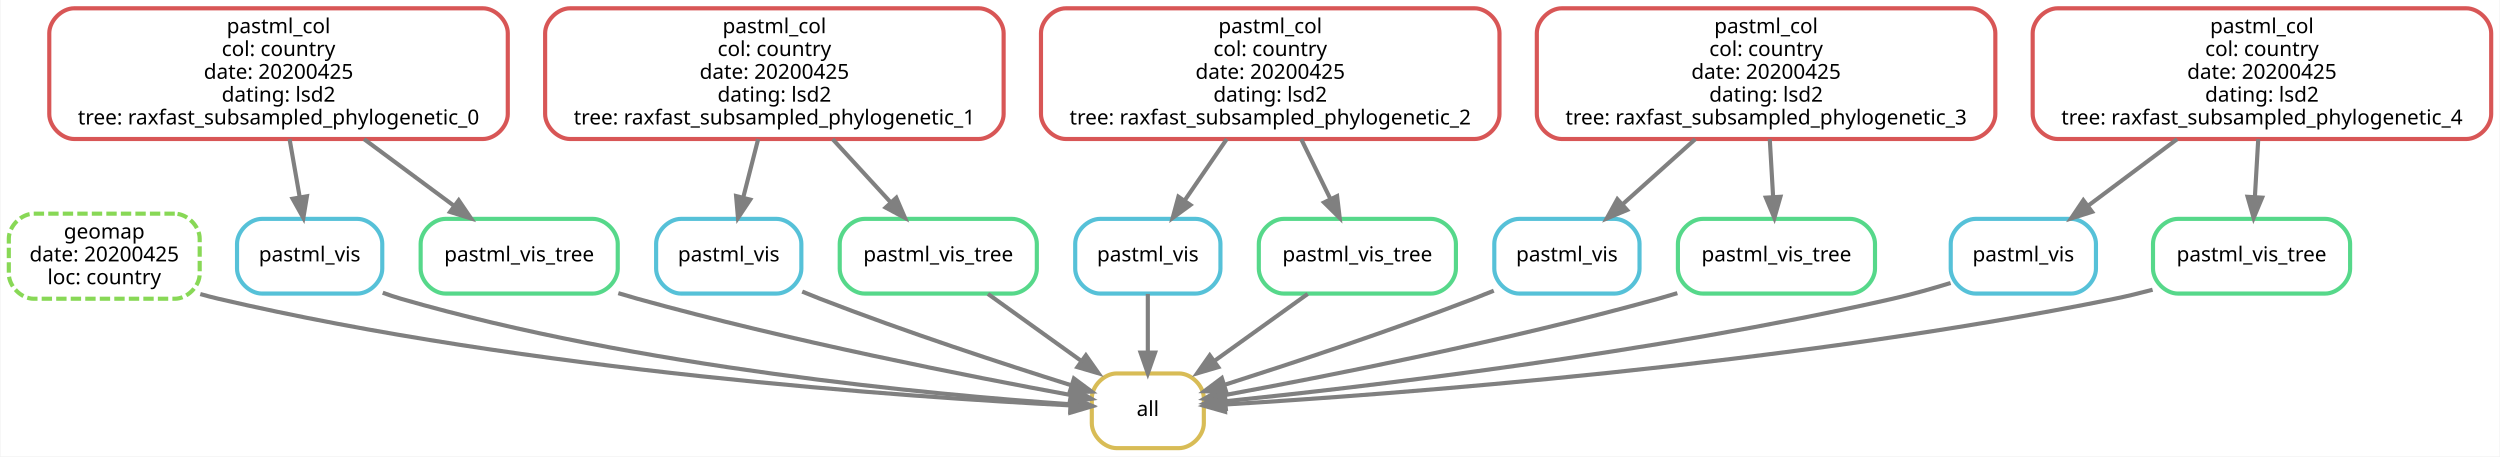
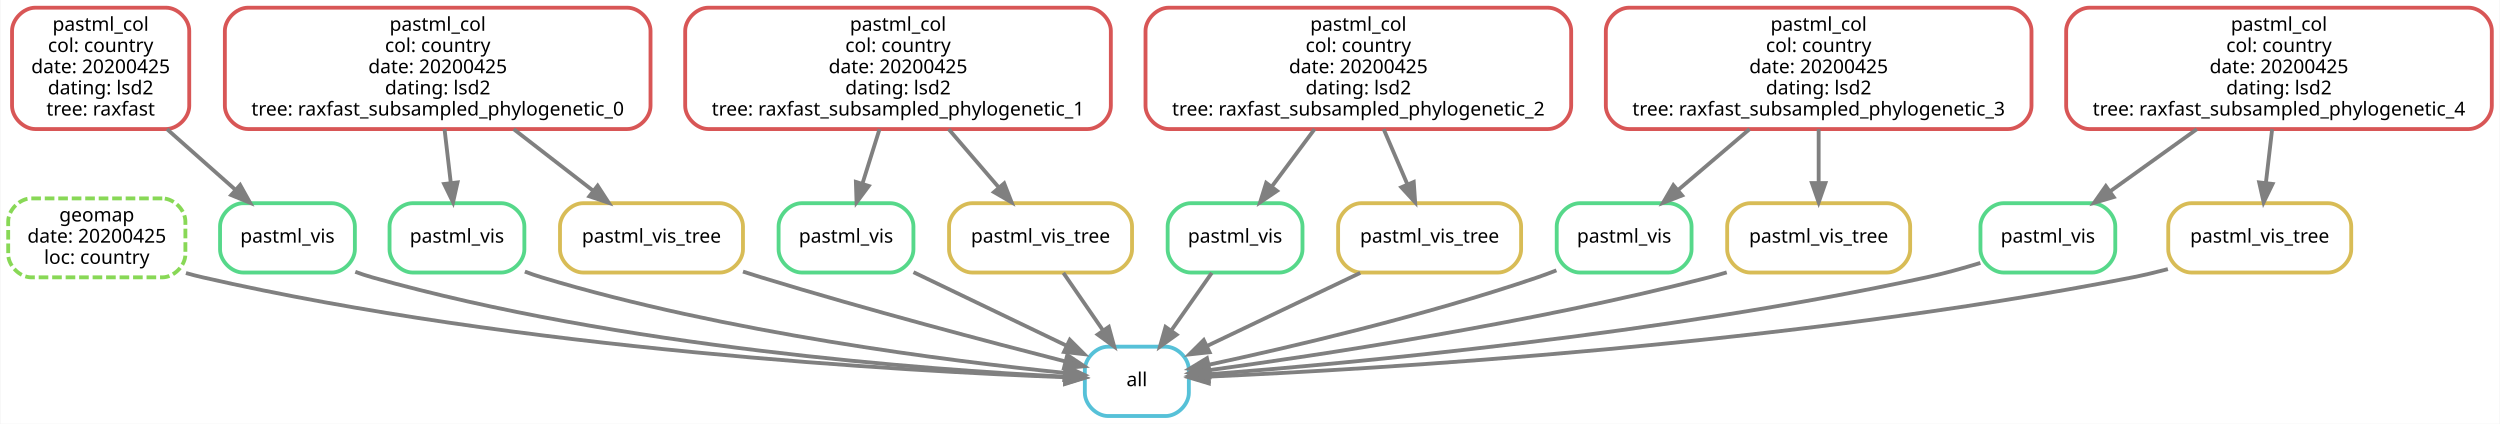
- <svg xmlns="http://www.w3.org/2000/svg" width="1205pt" height="220pt" viewBox="0.00 0.00 1204.50 220.00">
+ <svg xmlns="http://www.w3.org/2000/svg" width="1298pt" height="220pt" viewBox="0.00 0.00 1297.50 220.00">
  <g id="graph0" class="graph" transform="scale(1 1) rotate(0) translate(4 216)">
-     <polygon fill="white" stroke="transparent" points="-4,4 -4,-216 1200.5,-216 1200.5,4 -4,4" />
+     <polygon fill="white" stroke="transparent" points="-4,4 -4,-216 1293.5,-216 1293.5,4 -4,4" />
    <g id="node1" class="node">
-       <path fill="none" stroke="#d8bc56" stroke-width="2" d="M564,-36C564,-36 534,-36 534,-36 528,-36 522,-30 522,-24 522,-24 522,-12 522,-12 522,-6 528,0 534,0 534,0 564,0 564,0 570,0 576,-6 576,-12 576,-12 576,-24 576,-24 576,-30 570,-36 564,-36" />
-       <text text-anchor="middle" x="549" y="-15.5" font-family="sans" font-size="10.00">all</text>
+       <path fill="none" stroke="#56c1d8" stroke-width="2" d="M601,-36C601,-36 571,-36 571,-36 565,-36 559,-30 559,-24 559,-24 559,-12 559,-12 559,-6 565,0 571,0 571,0 601,0 601,0 607,0 613,-6 613,-12 613,-12 613,-24 613,-24 613,-30 607,-36 601,-36" />
+       <text text-anchor="middle" x="586" y="-15.5" font-family="sans" font-size="10.00">all</text>
    </g>
    <g id="node2" class="node">
      <path fill="none" stroke="#88d856" stroke-width="2" stroke-dasharray="5,2" d="M80,-113C80,-113 12,-113 12,-113 6,-113 0,-107 0,-101 0,-101 0,-84 0,-84 0,-78 6,-72 12,-72 12,-72 80,-72 80,-72 86,-72 92,-78 92,-84 92,-84 92,-101 92,-101 92,-107 86,-113 80,-113" />
      <text text-anchor="middle" x="46" y="-101" font-family="sans" font-size="10.00">geomap</text>
      <text text-anchor="middle" x="46" y="-90" font-family="sans" font-size="10.00">date: 20200425</text>
      <text text-anchor="middle" x="46" y="-79" font-family="sans" font-size="10.00">loc: country</text>
    </g>
    <g id="edge1" class="edge">
-       <path fill="none" stroke="grey" stroke-width="2" d="M92.29,-74.27C95.22,-73.43 98.14,-72.67 101,-72 250.7,-37.07 434.19,-24.55 511.66,-20.6" />
-       <polygon fill="grey" stroke="grey" stroke-width="2" points="512.06,-24.09 521.88,-20.1 511.72,-17.1 512.06,-24.09" />
+       <path fill="none" stroke="grey" stroke-width="2" d="M92.29,-74.24C95.21,-73.41 98.14,-72.65 101,-72 265.14,-34.47 466.81,-23.27 548.75,-20.13" />
+       <polygon fill="grey" stroke="grey" stroke-width="2" points="548.96,-23.63 558.82,-19.77 548.7,-16.63 548.96,-23.63" />
    </g>
    <g id="node3" class="node">
-       <path fill="none" stroke="#56c1d8" stroke-width="2" d="M168,-110.5C168,-110.5 122,-110.5 122,-110.5 116,-110.5 110,-104.5 110,-98.5 110,-98.5 110,-86.5 110,-86.5 110,-80.5 116,-74.5 122,-74.5 122,-74.5 168,-74.5 168,-74.5 174,-74.5 180,-80.5 180,-86.5 180,-86.5 180,-98.5 180,-98.5 180,-104.5 174,-110.5 168,-110.5" />
+       <path fill="none" stroke="#56d88a" stroke-width="2" d="M168,-110.5C168,-110.5 122,-110.5 122,-110.5 116,-110.5 110,-104.5 110,-98.5 110,-98.5 110,-86.5 110,-86.5 110,-80.5 116,-74.5 122,-74.5 122,-74.5 168,-74.5 168,-74.5 174,-74.5 180,-80.5 180,-86.5 180,-86.5 180,-98.5 180,-98.5 180,-104.5 174,-110.5 168,-110.5" />
      <text text-anchor="middle" x="145" y="-90" font-family="sans" font-size="10.00">pastml_vis</text>
    </g>
    <g id="edge2" class="edge">
-       <path fill="none" stroke="grey" stroke-width="2" d="M180.23,-74.9C183.16,-73.82 186.11,-72.84 189,-72 303.68,-38.82 445.23,-25.74 511.48,-21.17" />
-       <polygon fill="grey" stroke="grey" stroke-width="2" points="512.08,-24.64 521.82,-20.49 511.62,-17.66 512.08,-24.64" />
+       <path fill="none" stroke="grey" stroke-width="2" d="M180.22,-74.86C183.15,-73.79 186.11,-72.82 189,-72 317.9,-35.64 477.57,-23.99 548.74,-20.45" />
+       <polygon fill="grey" stroke="grey" stroke-width="2" points="549.16,-23.94 558.99,-19.97 548.83,-16.94 549.16,-23.94" />
    </g>
    <g id="node4" class="node">
-       <path fill="none" stroke="#56d88a" stroke-width="2" d="M281.5,-110.5C281.5,-110.5 210.5,-110.5 210.5,-110.5 204.5,-110.5 198.5,-104.5 198.5,-98.5 198.5,-98.5 198.5,-86.5 198.5,-86.5 198.5,-80.5 204.5,-74.5 210.5,-74.5 210.5,-74.5 281.5,-74.5 281.5,-74.5 287.5,-74.5 293.5,-80.5 293.5,-86.5 293.5,-86.5 293.5,-98.5 293.5,-98.5 293.5,-104.5 287.5,-110.5 281.5,-110.5" />
-       <text text-anchor="middle" x="246" y="-90" font-family="sans" font-size="10.00">pastml_vis_tree</text>
+       <path fill="none" stroke="#56d88a" stroke-width="2" d="M256,-110.5C256,-110.5 210,-110.5 210,-110.5 204,-110.5 198,-104.5 198,-98.5 198,-98.5 198,-86.5 198,-86.5 198,-80.5 204,-74.5 210,-74.5 210,-74.5 256,-74.5 256,-74.5 262,-74.5 268,-80.5 268,-86.5 268,-86.5 268,-98.5 268,-98.5 268,-104.5 262,-110.5 256,-110.5" />
+       <text text-anchor="middle" x="233" y="-90" font-family="sans" font-size="10.00">pastml_vis</text>
    </g>
    <g id="edge3" class="edge">
-       <path fill="none" stroke="grey" stroke-width="2" d="M293.77,-74.7C296.88,-73.75 299.98,-72.84 303,-72 376.14,-51.69 463.32,-34.53 511.79,-25.61" />
-       <polygon fill="grey" stroke="grey" stroke-width="2" points="512.6,-29.02 521.81,-23.78 511.34,-22.13 512.6,-29.02" />
+       <path fill="none" stroke="grey" stroke-width="2" d="M268.26,-74.98C271.18,-73.88 274.12,-72.87 277,-72 372.4,-43.17 489.41,-28.46 548.31,-22.43" />
+       <polygon fill="grey" stroke="grey" stroke-width="2" points="549.01,-25.88 558.61,-21.4 548.32,-18.91 549.01,-25.88" />
    </g>
    <g id="node5" class="node">
-       <path fill="none" stroke="#56c1d8" stroke-width="2" d="M370,-110.5C370,-110.5 324,-110.5 324,-110.5 318,-110.5 312,-104.5 312,-98.5 312,-98.5 312,-86.5 312,-86.5 312,-80.5 318,-74.5 324,-74.5 324,-74.5 370,-74.5 370,-74.5 376,-74.5 382,-80.5 382,-86.5 382,-86.5 382,-98.5 382,-98.5 382,-104.5 376,-110.5 370,-110.5" />
-       <text text-anchor="middle" x="347" y="-90" font-family="sans" font-size="10.00">pastml_vis</text>
+       <path fill="none" stroke="#d8bc56" stroke-width="2" d="M369.5,-110.5C369.5,-110.5 298.5,-110.5 298.5,-110.5 292.5,-110.5 286.5,-104.5 286.5,-98.5 286.5,-98.5 286.5,-86.5 286.5,-86.5 286.5,-80.5 292.5,-74.5 298.5,-74.5 298.5,-74.5 369.5,-74.5 369.5,-74.5 375.5,-74.5 381.5,-80.5 381.5,-86.5 381.5,-86.5 381.5,-98.5 381.5,-98.5 381.5,-104.5 375.5,-110.5 369.5,-110.5" />
+       <text text-anchor="middle" x="334" y="-90" font-family="sans" font-size="10.00">pastml_vis_tree</text>
    </g>
    <g id="edge4" class="edge">
-       <path fill="none" stroke="grey" stroke-width="2" d="M382.42,-75.46C385.31,-74.26 388.2,-73.09 391,-72 431.89,-56.12 479.75,-40.46 512,-30.33" />
-       <polygon fill="grey" stroke="grey" stroke-width="2" points="513.39,-33.57 521.89,-27.25 511.3,-26.88 513.39,-33.57" />
+       <path fill="none" stroke="grey" stroke-width="2" d="M381.51,-74.99C384.72,-73.96 387.9,-72.95 391,-72 445.61,-55.26 509.64,-38.37 549.01,-28.3" />
+       <polygon fill="grey" stroke="grey" stroke-width="2" points="549.89,-31.69 558.71,-25.83 548.16,-24.9 549.89,-31.69" />
    </g>
    <g id="node6" class="node">
-       <path fill="none" stroke="#56d88a" stroke-width="2" d="M483.5,-110.5C483.5,-110.5 412.5,-110.5 412.5,-110.5 406.5,-110.5 400.5,-104.5 400.5,-98.5 400.5,-98.5 400.5,-86.5 400.5,-86.5 400.5,-80.5 406.5,-74.5 412.5,-74.5 412.5,-74.5 483.5,-74.5 483.5,-74.5 489.5,-74.5 495.5,-80.5 495.5,-86.5 495.5,-86.5 495.5,-98.5 495.5,-98.5 495.5,-104.5 489.5,-110.5 483.5,-110.5" />
-       <text text-anchor="middle" x="448" y="-90" font-family="sans" font-size="10.00">pastml_vis_tree</text>
+       <path fill="none" stroke="#56d88a" stroke-width="2" d="M458,-110.5C458,-110.5 412,-110.5 412,-110.5 406,-110.5 400,-104.5 400,-98.5 400,-98.5 400,-86.5 400,-86.5 400,-80.5 406,-74.5 412,-74.5 412,-74.5 458,-74.5 458,-74.5 464,-74.5 470,-80.5 470,-86.5 470,-86.5 470,-98.5 470,-98.5 470,-104.5 464,-110.5 458,-110.5" />
+       <text text-anchor="middle" x="435" y="-90" font-family="sans" font-size="10.00">pastml_vis</text>
    </g>
    <g id="edge5" class="edge">
-       <path fill="none" stroke="grey" stroke-width="2" d="M471.94,-74.32C485.39,-64.66 502.37,-52.47 516.96,-42" />
-       <polygon fill="grey" stroke="grey" stroke-width="2" points="519.15,-44.73 525.24,-36.06 515.07,-39.05 519.15,-44.73" />
+       <path fill="none" stroke="grey" stroke-width="2" d="M470.02,-74.68C493.87,-63.24 525.35,-48.12 549.5,-36.52" />
+       <polygon fill="grey" stroke="grey" stroke-width="2" points="551.2,-39.59 558.7,-32.11 548.17,-33.28 551.2,-39.59" />
    </g>
    <g id="node7" class="node">
-       <path fill="none" stroke="#56c1d8" stroke-width="2" d="M572,-110.5C572,-110.5 526,-110.5 526,-110.5 520,-110.5 514,-104.5 514,-98.5 514,-98.5 514,-86.5 514,-86.5 514,-80.5 520,-74.5 526,-74.5 526,-74.5 572,-74.5 572,-74.5 578,-74.5 584,-80.5 584,-86.5 584,-86.5 584,-98.5 584,-98.5 584,-104.5 578,-110.5 572,-110.5" />
-       <text text-anchor="middle" x="549" y="-90" font-family="sans" font-size="10.00">pastml_vis</text>
+       <path fill="none" stroke="#d8bc56" stroke-width="2" d="M571.5,-110.5C571.5,-110.5 500.5,-110.5 500.5,-110.5 494.5,-110.5 488.5,-104.5 488.5,-98.5 488.5,-98.5 488.5,-86.5 488.5,-86.5 488.5,-80.5 494.5,-74.5 500.5,-74.5 500.5,-74.5 571.5,-74.5 571.5,-74.5 577.5,-74.5 583.5,-80.5 583.5,-86.5 583.5,-86.5 583.5,-98.5 583.5,-98.5 583.5,-104.5 577.5,-110.5 571.5,-110.5" />
+       <text text-anchor="middle" x="536" y="-90" font-family="sans" font-size="10.00">pastml_vis_tree</text>
    </g>
    <g id="edge6" class="edge">
-       <path fill="none" stroke="grey" stroke-width="2" d="M549,-74.32C549,-65.92 549,-55.62 549,-46.19" />
-       <polygon fill="grey" stroke="grey" stroke-width="2" points="552.5,-46.06 549,-36.06 545.5,-46.06 552.5,-46.06" />
+       <path fill="none" stroke="grey" stroke-width="2" d="M547.85,-74.32C554.01,-65.38 561.67,-54.28 568.5,-44.37" />
+       <polygon fill="grey" stroke="grey" stroke-width="2" points="571.44,-46.28 574.24,-36.06 565.68,-42.3 571.44,-46.28" />
    </g>
    <g id="node8" class="node">
-       <path fill="none" stroke="#56d88a" stroke-width="2" d="M685.5,-110.5C685.5,-110.5 614.5,-110.5 614.5,-110.5 608.5,-110.5 602.5,-104.5 602.5,-98.5 602.5,-98.5 602.5,-86.5 602.5,-86.5 602.5,-80.5 608.5,-74.5 614.5,-74.5 614.5,-74.5 685.5,-74.5 685.5,-74.5 691.5,-74.5 697.5,-80.5 697.5,-86.5 697.5,-86.5 697.5,-98.5 697.5,-98.5 697.5,-104.5 691.5,-110.5 685.5,-110.5" />
-       <text text-anchor="middle" x="650" y="-90" font-family="sans" font-size="10.00">pastml_vis_tree</text>
+       <path fill="none" stroke="#56d88a" stroke-width="2" d="M660,-110.5C660,-110.5 614,-110.5 614,-110.5 608,-110.5 602,-104.5 602,-98.5 602,-98.5 602,-86.5 602,-86.5 602,-80.5 608,-74.5 614,-74.5 614,-74.5 660,-74.5 660,-74.5 666,-74.5 672,-80.5 672,-86.5 672,-86.5 672,-98.5 672,-98.5 672,-104.5 666,-110.5 660,-110.5" />
+       <text text-anchor="middle" x="637" y="-90" font-family="sans" font-size="10.00">pastml_vis</text>
    </g>
    <g id="edge7" class="edge">
-       <path fill="none" stroke="grey" stroke-width="2" d="M626.06,-74.32C612.61,-64.66 595.63,-52.47 581.04,-42" />
-       <polygon fill="grey" stroke="grey" stroke-width="2" points="582.93,-39.05 572.76,-36.06 578.85,-44.73 582.93,-39.05" />
+       <path fill="none" stroke="grey" stroke-width="2" d="M624.91,-74.32C618.63,-65.38 610.82,-54.28 603.85,-44.37" />
+       <polygon fill="grey" stroke="grey" stroke-width="2" points="606.62,-42.22 598,-36.06 600.89,-46.25 606.62,-42.22" />
    </g>
    <g id="node9" class="node">
-       <path fill="none" stroke="#56c1d8" stroke-width="2" d="M774,-110.5C774,-110.5 728,-110.5 728,-110.5 722,-110.5 716,-104.5 716,-98.5 716,-98.5 716,-86.5 716,-86.5 716,-80.5 722,-74.5 728,-74.5 728,-74.5 774,-74.5 774,-74.5 780,-74.5 786,-80.5 786,-86.5 786,-86.5 786,-98.5 786,-98.5 786,-104.5 780,-110.5 774,-110.5" />
-       <text text-anchor="middle" x="751" y="-90" font-family="sans" font-size="10.00">pastml_vis</text>
+       <path fill="none" stroke="#d8bc56" stroke-width="2" d="M773.5,-110.5C773.5,-110.5 702.5,-110.5 702.5,-110.5 696.5,-110.5 690.5,-104.5 690.5,-98.5 690.5,-98.5 690.5,-86.5 690.5,-86.5 690.5,-80.5 696.5,-74.5 702.5,-74.5 702.5,-74.5 773.5,-74.5 773.5,-74.5 779.5,-74.5 785.5,-80.5 785.5,-86.5 785.5,-86.5 785.5,-98.5 785.5,-98.5 785.5,-104.5 779.5,-110.5 773.5,-110.5" />
+       <text text-anchor="middle" x="738" y="-90" font-family="sans" font-size="10.00">pastml_vis_tree</text>
    </g>
    <g id="edge8" class="edge">
-       <path fill="none" stroke="grey" stroke-width="2" d="M715.74,-75.89C712.46,-74.54 709.18,-73.22 706,-72 665.42,-56.39 618.03,-40.74 586.02,-30.53" />
-       <polygon fill="grey" stroke="grey" stroke-width="2" points="586.78,-27.1 576.19,-27.42 584.67,-33.78 586.78,-27.1" />
+       <path fill="none" stroke="grey" stroke-width="2" d="M701.98,-74.32C677.95,-62.86 646.48,-47.85 622.38,-36.35" />
+       <polygon fill="grey" stroke="grey" stroke-width="2" points="623.74,-33.12 613.2,-31.98 620.72,-39.44 623.74,-33.12" />
    </g>
    <g id="node10" class="node">
-       <path fill="none" stroke="#56d88a" stroke-width="2" d="M887.5,-110.5C887.5,-110.5 816.5,-110.5 816.5,-110.5 810.5,-110.5 804.5,-104.5 804.5,-98.5 804.5,-98.5 804.5,-86.5 804.5,-86.5 804.5,-80.5 810.5,-74.5 816.5,-74.5 816.5,-74.5 887.5,-74.5 887.5,-74.5 893.5,-74.5 899.5,-80.5 899.5,-86.5 899.5,-86.5 899.5,-98.5 899.5,-98.5 899.5,-104.5 893.5,-110.5 887.5,-110.5" />
-       <text text-anchor="middle" x="852" y="-90" font-family="sans" font-size="10.00">pastml_vis_tree</text>
+       <path fill="none" stroke="#56d88a" stroke-width="2" d="M862,-110.5C862,-110.5 816,-110.5 816,-110.5 810,-110.5 804,-104.5 804,-98.5 804,-98.5 804,-86.5 804,-86.5 804,-80.5 810,-74.5 816,-74.5 816,-74.5 862,-74.5 862,-74.5 868,-74.5 874,-80.5 874,-86.5 874,-86.5 874,-98.5 874,-98.5 874,-104.5 868,-110.5 862,-110.5" />
+       <text text-anchor="middle" x="839" y="-90" font-family="sans" font-size="10.00">pastml_vis</text>
    </g>
    <g id="edge9" class="edge">
-       <path fill="none" stroke="grey" stroke-width="2" d="M804.23,-74.7C801.12,-73.75 798.02,-72.84 795,-72 721.86,-51.69 634.68,-34.53 586.21,-25.61" />
-       <polygon fill="grey" stroke="grey" stroke-width="2" points="586.66,-22.13 576.19,-23.78 585.4,-29.02 586.66,-22.13" />
+       <path fill="none" stroke="grey" stroke-width="2" d="M803.84,-75.63C800.54,-74.33 797.22,-73.1 794,-72 735.36,-51.97 665.14,-35.6 623.12,-26.58" />
+       <polygon fill="grey" stroke="grey" stroke-width="2" points="623.84,-23.16 613.33,-24.51 622.38,-30 623.84,-23.16" />
    </g>
    <g id="node11" class="node">
-       <path fill="none" stroke="#56c1d8" stroke-width="2" d="M994,-110.5C994,-110.5 948,-110.5 948,-110.5 942,-110.5 936,-104.5 936,-98.5 936,-98.5 936,-86.5 936,-86.5 936,-80.5 942,-74.5 948,-74.5 948,-74.5 994,-74.5 994,-74.5 1000,-74.5 1006,-80.5 1006,-86.5 1006,-86.5 1006,-98.5 1006,-98.5 1006,-104.5 1000,-110.5 994,-110.5" />
-       <text text-anchor="middle" x="971" y="-90" font-family="sans" font-size="10.00">pastml_vis</text>
+       <path fill="none" stroke="#d8bc56" stroke-width="2" d="M975.5,-110.5C975.5,-110.5 904.5,-110.5 904.5,-110.5 898.5,-110.5 892.5,-104.5 892.5,-98.5 892.5,-98.5 892.5,-86.5 892.5,-86.5 892.5,-80.5 898.5,-74.5 904.5,-74.5 904.5,-74.5 975.5,-74.5 975.5,-74.5 981.5,-74.5 987.5,-80.5 987.5,-86.5 987.5,-86.5 987.5,-98.5 987.5,-98.5 987.5,-104.5 981.5,-110.5 975.5,-110.5" />
+       <text text-anchor="middle" x="940" y="-90" font-family="sans" font-size="10.00">pastml_vis_tree</text>
    </g>
    <g id="edge10" class="edge">
-       <path fill="none" stroke="grey" stroke-width="2" d="M935.94,-79.6C926.91,-76.83 917.16,-74.08 908,-72 792.19,-45.69 652.28,-29.39 586.55,-22.62" />
-       <polygon fill="grey" stroke="grey" stroke-width="2" points="586.59,-19.11 576.28,-21.58 585.88,-26.07 586.59,-19.11" />
+       <path fill="none" stroke="grey" stroke-width="2" d="M892.27,-74.58C889.15,-73.66 886.04,-72.79 883,-72 790.87,-48.17 679.91,-31.47 623.26,-23.78" />
+       <polygon fill="grey" stroke="grey" stroke-width="2" points="623.7,-20.31 613.33,-22.45 622.77,-27.25 623.7,-20.31" />
    </g>
    <g id="node12" class="node">
-       <path fill="none" stroke="#56d88a" stroke-width="2" d="M1116.5,-110.5C1116.5,-110.5 1045.5,-110.5 1045.5,-110.5 1039.5,-110.5 1033.5,-104.5 1033.5,-98.5 1033.5,-98.5 1033.5,-86.5 1033.5,-86.5 1033.5,-80.5 1039.5,-74.5 1045.5,-74.5 1045.5,-74.5 1116.5,-74.5 1116.5,-74.5 1122.5,-74.5 1128.5,-80.5 1128.5,-86.5 1128.5,-86.5 1128.5,-98.5 1128.5,-98.5 1128.5,-104.5 1122.5,-110.5 1116.5,-110.5" />
-       <text text-anchor="middle" x="1081" y="-90" font-family="sans" font-size="10.00">pastml_vis_tree</text>
+       <path fill="none" stroke="#56d88a" stroke-width="2" d="M1082,-110.5C1082,-110.5 1036,-110.5 1036,-110.5 1030,-110.5 1024,-104.5 1024,-98.5 1024,-98.5 1024,-86.5 1024,-86.5 1024,-80.5 1030,-74.5 1036,-74.5 1036,-74.5 1082,-74.5 1082,-74.5 1088,-74.5 1094,-80.5 1094,-86.5 1094,-86.5 1094,-98.5 1094,-98.5 1094,-104.5 1088,-110.5 1082,-110.5" />
+       <text text-anchor="middle" x="1059" y="-90" font-family="sans" font-size="10.00">pastml_vis</text>
    </g>
    <g id="edge11" class="edge">
-       <path fill="none" stroke="grey" stroke-width="2" d="M1033.3,-76.35C1027.18,-74.72 1020.97,-73.21 1015,-72 857.3,-39.99 665.37,-25.82 586.04,-21.02" />
-       <polygon fill="grey" stroke="grey" stroke-width="2" points="586.24,-17.52 576.05,-20.43 585.82,-24.51 586.24,-17.52" />
+       <path fill="none" stroke="grey" stroke-width="2" d="M1023.96,-79.49C1014.93,-76.72 1005.17,-74 996,-72 860.31,-42.46 695.52,-27.3 623.13,-21.65" />
+       <polygon fill="grey" stroke="grey" stroke-width="2" points="623.38,-18.16 613.14,-20.89 622.84,-25.14 623.38,-18.16" />
    </g>
    <g id="node13" class="node">
-       <path fill="none" stroke="#d85656" stroke-width="2" d="M228.5,-212C228.5,-212 31.5,-212 31.5,-212 25.5,-212 19.5,-206 19.5,-200 19.5,-200 19.5,-161 19.5,-161 19.5,-155 25.5,-149 31.5,-149 31.5,-149 228.5,-149 228.5,-149 234.5,-149 240.5,-155 240.5,-161 240.5,-161 240.5,-200 240.5,-200 240.5,-206 234.5,-212 228.5,-212" />
-       <text text-anchor="middle" x="130" y="-200" font-family="sans" font-size="10.00">pastml_col</text>
-       <text text-anchor="middle" x="130" y="-189" font-family="sans" font-size="10.00">col: country</text>
-       <text text-anchor="middle" x="130" y="-178" font-family="sans" font-size="10.00">date: 20200425</text>
-       <text text-anchor="middle" x="130" y="-167" font-family="sans" font-size="10.00">dating: lsd2</text>
-       <text text-anchor="middle" x="130" y="-156" font-family="sans" font-size="10.00">tree: raxfast_subsampled_phylogenetic_0</text>
+       <path fill="none" stroke="#d8bc56" stroke-width="2" d="M1204.5,-110.5C1204.5,-110.5 1133.5,-110.5 1133.5,-110.5 1127.5,-110.5 1121.5,-104.5 1121.5,-98.5 1121.5,-98.5 1121.5,-86.5 1121.5,-86.5 1121.5,-80.5 1127.5,-74.5 1133.5,-74.5 1133.5,-74.5 1204.5,-74.5 1204.5,-74.5 1210.5,-74.5 1216.5,-80.5 1216.5,-86.5 1216.5,-86.5 1216.5,-98.5 1216.5,-98.5 1216.5,-104.5 1210.5,-110.5 1204.5,-110.5" />
+       <text text-anchor="middle" x="1169" y="-90" font-family="sans" font-size="10.00">pastml_vis_tree</text>
    </g>
    <g id="edge12" class="edge">
-       <path fill="none" stroke="grey" stroke-width="2" d="M135.33,-148.94C136.93,-139.78 138.67,-129.79 140.23,-120.85" />
-       <polygon fill="grey" stroke="grey" stroke-width="2" points="143.69,-121.4 141.96,-110.95 136.79,-120.2 143.69,-121.4" />
+       <path fill="none" stroke="grey" stroke-width="2" d="M1121.32,-76.28C1115.19,-74.66 1108.98,-73.18 1103,-72 925.4,-36.97 708.63,-24.3 623.17,-20.45" />
+       <polygon fill="grey" stroke="grey" stroke-width="2" points="623.32,-16.95 613.17,-20.01 623.01,-23.95 623.32,-16.95" />
+     </g>
+     <g id="node14" class="node">
+       <path fill="none" stroke="#d85656" stroke-width="2" d="M82,-212C82,-212 14,-212 14,-212 8,-212 2,-206 2,-200 2,-200 2,-161 2,-161 2,-155 8,-149 14,-149 14,-149 82,-149 82,-149 88,-149 94,-155 94,-161 94,-161 94,-200 94,-200 94,-206 88,-212 82,-212" />
+       <text text-anchor="middle" x="48" y="-200" font-family="sans" font-size="10.00">pastml_col</text>
+       <text text-anchor="middle" x="48" y="-189" font-family="sans" font-size="10.00">col: country</text>
+       <text text-anchor="middle" x="48" y="-178" font-family="sans" font-size="10.00">date: 20200425</text>
+       <text text-anchor="middle" x="48" y="-167" font-family="sans" font-size="10.00">dating: lsd2</text>
+       <text text-anchor="middle" x="48" y="-156" font-family="sans" font-size="10.00">tree: raxfast</text>
    </g>
    <g id="edge13" class="edge">
-       <path fill="none" stroke="grey" stroke-width="2" d="M171.22,-148.94C185.43,-138.4 201.11,-126.78 214.43,-116.91" />
-       <polygon fill="grey" stroke="grey" stroke-width="2" points="216.85,-119.47 222.8,-110.7 212.68,-113.85 216.85,-119.47" />
+       <path fill="none" stroke="grey" stroke-width="2" d="M82.47,-148.94C94.13,-138.6 106.97,-127.22 117.96,-117.47" />
+       <polygon fill="grey" stroke="grey" stroke-width="2" points="120.44,-119.95 125.6,-110.7 115.79,-114.72 120.44,-119.95" />
    </g>
-     <g id="node14" class="node">
-       <path fill="none" stroke="#d85656" stroke-width="2" d="M467.5,-212C467.5,-212 270.5,-212 270.5,-212 264.5,-212 258.5,-206 258.5,-200 258.5,-200 258.5,-161 258.5,-161 258.5,-155 264.5,-149 270.5,-149 270.5,-149 467.5,-149 467.5,-149 473.5,-149 479.5,-155 479.5,-161 479.5,-161 479.5,-200 479.5,-200 479.5,-206 473.5,-212 467.5,-212" />
-       <text text-anchor="middle" x="369" y="-200" font-family="sans" font-size="10.00">pastml_col</text>
-       <text text-anchor="middle" x="369" y="-189" font-family="sans" font-size="10.00">col: country</text>
-       <text text-anchor="middle" x="369" y="-178" font-family="sans" font-size="10.00">date: 20200425</text>
-       <text text-anchor="middle" x="369" y="-167" font-family="sans" font-size="10.00">dating: lsd2</text>
-       <text text-anchor="middle" x="369" y="-156" font-family="sans" font-size="10.00">tree: raxfast_subsampled_phylogenetic_1</text>
+     <g id="node15" class="node">
+       <path fill="none" stroke="#d85656" stroke-width="2" d="M321.5,-212C321.5,-212 124.5,-212 124.5,-212 118.5,-212 112.5,-206 112.5,-200 112.5,-200 112.5,-161 112.5,-161 112.5,-155 118.5,-149 124.5,-149 124.5,-149 321.5,-149 321.5,-149 327.5,-149 333.5,-155 333.5,-161 333.5,-161 333.5,-200 333.5,-200 333.5,-206 327.5,-212 321.5,-212" />
+       <text text-anchor="middle" x="223" y="-200" font-family="sans" font-size="10.00">pastml_col</text>
+       <text text-anchor="middle" x="223" y="-189" font-family="sans" font-size="10.00">col: country</text>
+       <text text-anchor="middle" x="223" y="-178" font-family="sans" font-size="10.00">date: 20200425</text>
+       <text text-anchor="middle" x="223" y="-167" font-family="sans" font-size="10.00">dating: lsd2</text>
+       <text text-anchor="middle" x="223" y="-156" font-family="sans" font-size="10.00">tree: raxfast_subsampled_phylogenetic_0</text>
    </g>
    <g id="edge14" class="edge">
-       <path fill="none" stroke="grey" stroke-width="2" d="M361.18,-148.94C358.84,-139.78 356.28,-129.79 354,-120.85" />
-       <polygon fill="grey" stroke="grey" stroke-width="2" points="357.33,-119.77 351.46,-110.95 350.55,-121.5 357.33,-119.77" />
+       <path fill="none" stroke="grey" stroke-width="2" d="M226.55,-148.94C227.61,-139.88 228.75,-130.01 229.79,-121.14" />
+       <polygon fill="grey" stroke="grey" stroke-width="2" points="233.29,-121.29 230.97,-110.95 226.34,-120.48 233.29,-121.29" />
    </g>
    <g id="edge15" class="edge">
-       <path fill="none" stroke="grey" stroke-width="2" d="M397.07,-148.94C406.22,-138.98 416.26,-128.05 424.99,-118.54" />
-       <polygon fill="grey" stroke="grey" stroke-width="2" points="427.78,-120.68 431.97,-110.95 422.63,-115.95 427.78,-120.68" />
+       <path fill="none" stroke="grey" stroke-width="2" d="M262.45,-148.94C276.04,-138.4 291.05,-126.78 303.79,-116.91" />
+       <polygon fill="grey" stroke="grey" stroke-width="2" points="306.04,-119.59 311.8,-110.7 301.75,-114.06 306.04,-119.59" />
    </g>
-     <g id="node15" class="node">
-       <path fill="none" stroke="#d85656" stroke-width="2" d="M706.5,-212C706.5,-212 509.5,-212 509.5,-212 503.5,-212 497.5,-206 497.5,-200 497.5,-200 497.5,-161 497.5,-161 497.5,-155 503.5,-149 509.5,-149 509.5,-149 706.5,-149 706.5,-149 712.5,-149 718.5,-155 718.5,-161 718.5,-161 718.5,-200 718.5,-200 718.5,-206 712.5,-212 706.5,-212" />
-       <text text-anchor="middle" x="608" y="-200" font-family="sans" font-size="10.00">pastml_col</text>
-       <text text-anchor="middle" x="608" y="-189" font-family="sans" font-size="10.00">col: country</text>
-       <text text-anchor="middle" x="608" y="-178" font-family="sans" font-size="10.00">date: 20200425</text>
-       <text text-anchor="middle" x="608" y="-167" font-family="sans" font-size="10.00">dating: lsd2</text>
-       <text text-anchor="middle" x="608" y="-156" font-family="sans" font-size="10.00">tree: raxfast_subsampled_phylogenetic_2</text>
+     <g id="node16" class="node">
+       <path fill="none" stroke="#d85656" stroke-width="2" d="M560.5,-212C560.5,-212 363.5,-212 363.5,-212 357.5,-212 351.5,-206 351.5,-200 351.5,-200 351.5,-161 351.5,-161 351.5,-155 357.5,-149 363.5,-149 363.5,-149 560.5,-149 560.5,-149 566.5,-149 572.5,-155 572.5,-161 572.5,-161 572.5,-200 572.5,-200 572.5,-206 566.5,-212 560.5,-212" />
+       <text text-anchor="middle" x="462" y="-200" font-family="sans" font-size="10.00">pastml_col</text>
+       <text text-anchor="middle" x="462" y="-189" font-family="sans" font-size="10.00">col: country</text>
+       <text text-anchor="middle" x="462" y="-178" font-family="sans" font-size="10.00">date: 20200425</text>
+       <text text-anchor="middle" x="462" y="-167" font-family="sans" font-size="10.00">dating: lsd2</text>
+       <text text-anchor="middle" x="462" y="-156" font-family="sans" font-size="10.00">tree: raxfast_subsampled_phylogenetic_1</text>
    </g>
    <g id="edge16" class="edge">
-       <path fill="none" stroke="grey" stroke-width="2" d="M587.03,-148.94C580.41,-139.28 573.15,-128.7 566.77,-119.4" />
-       <polygon fill="grey" stroke="grey" stroke-width="2" points="569.51,-117.21 560.97,-110.95 563.74,-121.17 569.51,-117.21" />
+       <path fill="none" stroke="grey" stroke-width="2" d="M452.4,-148.94C449.5,-139.68 446.33,-129.57 443.5,-120.56" />
+       <polygon fill="grey" stroke="grey" stroke-width="2" points="446.81,-119.44 440.48,-110.95 440.13,-121.54 446.81,-119.44" />
    </g>
    <g id="edge17" class="edge">
-       <path fill="none" stroke="grey" stroke-width="2" d="M622.93,-148.94C627.55,-139.48 632.59,-129.14 637.07,-119.98" />
-       <polygon fill="grey" stroke="grey" stroke-width="2" points="640.24,-121.47 641.48,-110.95 633.95,-118.4 640.24,-121.47" />
+       <path fill="none" stroke="grey" stroke-width="2" d="M488.3,-148.94C496.87,-138.98 506.27,-128.05 514.45,-118.54" />
+       <polygon fill="grey" stroke="grey" stroke-width="2" points="517.12,-120.81 520.99,-110.95 511.81,-116.25 517.12,-120.81" />
    </g>
-     <g id="node16" class="node">
-       <path fill="none" stroke="#d85656" stroke-width="2" d="M945.5,-212C945.5,-212 748.5,-212 748.5,-212 742.5,-212 736.5,-206 736.5,-200 736.5,-200 736.5,-161 736.5,-161 736.5,-155 742.5,-149 748.5,-149 748.5,-149 945.5,-149 945.5,-149 951.5,-149 957.5,-155 957.5,-161 957.5,-161 957.5,-200 957.5,-200 957.5,-206 951.5,-212 945.5,-212" />
-       <text text-anchor="middle" x="847" y="-200" font-family="sans" font-size="10.00">pastml_col</text>
-       <text text-anchor="middle" x="847" y="-189" font-family="sans" font-size="10.00">col: country</text>
-       <text text-anchor="middle" x="847" y="-178" font-family="sans" font-size="10.00">date: 20200425</text>
-       <text text-anchor="middle" x="847" y="-167" font-family="sans" font-size="10.00">dating: lsd2</text>
-       <text text-anchor="middle" x="847" y="-156" font-family="sans" font-size="10.00">tree: raxfast_subsampled_phylogenetic_3</text>
+     <g id="node17" class="node">
+       <path fill="none" stroke="#d85656" stroke-width="2" d="M799.5,-212C799.5,-212 602.5,-212 602.5,-212 596.5,-212 590.5,-206 590.5,-200 590.5,-200 590.5,-161 590.5,-161 590.5,-155 596.5,-149 602.5,-149 602.5,-149 799.5,-149 799.5,-149 805.5,-149 811.5,-155 811.5,-161 811.5,-161 811.5,-200 811.5,-200 811.5,-206 805.5,-212 799.5,-212" />
+       <text text-anchor="middle" x="701" y="-200" font-family="sans" font-size="10.00">pastml_col</text>
+       <text text-anchor="middle" x="701" y="-189" font-family="sans" font-size="10.00">col: country</text>
+       <text text-anchor="middle" x="701" y="-178" font-family="sans" font-size="10.00">date: 20200425</text>
+       <text text-anchor="middle" x="701" y="-167" font-family="sans" font-size="10.00">dating: lsd2</text>
+       <text text-anchor="middle" x="701" y="-156" font-family="sans" font-size="10.00">tree: raxfast_subsampled_phylogenetic_2</text>
    </g>
    <g id="edge18" class="edge">
-       <path fill="none" stroke="grey" stroke-width="2" d="M812.88,-148.94C801.35,-138.6 788.64,-127.22 777.76,-117.47" />
-       <polygon fill="grey" stroke="grey" stroke-width="2" points="779.99,-114.77 770.2,-110.7 775.31,-119.98 779.99,-114.77" />
+       <path fill="none" stroke="grey" stroke-width="2" d="M678.26,-148.94C670.99,-139.18 663.04,-128.49 656.06,-119.12" />
+       <polygon fill="grey" stroke="grey" stroke-width="2" points="658.76,-116.88 649.99,-110.95 653.15,-121.06 658.76,-116.88" />
    </g>
    <g id="edge19" class="edge">
-       <path fill="none" stroke="grey" stroke-width="2" d="M848.78,-148.94C849.3,-139.88 849.88,-130.01 850.39,-121.14" />
-       <polygon fill="grey" stroke="grey" stroke-width="2" points="853.9,-121.14 850.99,-110.95 846.91,-120.73 853.9,-121.14" />
+       <path fill="none" stroke="grey" stroke-width="2" d="M714.15,-148.94C718.18,-139.58 722.57,-129.36 726.48,-120.27" />
+       <polygon fill="grey" stroke="grey" stroke-width="2" points="729.76,-121.52 730.49,-110.95 723.33,-118.75 729.76,-121.52" />
    </g>
-     <g id="node17" class="node">
-       <path fill="none" stroke="#d85656" stroke-width="2" d="M1184.5,-212C1184.5,-212 987.5,-212 987.5,-212 981.5,-212 975.5,-206 975.5,-200 975.5,-200 975.5,-161 975.5,-161 975.5,-155 981.5,-149 987.5,-149 987.5,-149 1184.5,-149 1184.5,-149 1190.5,-149 1196.5,-155 1196.5,-161 1196.5,-161 1196.5,-200 1196.5,-200 1196.5,-206 1190.5,-212 1184.5,-212" />
-       <text text-anchor="middle" x="1086" y="-200" font-family="sans" font-size="10.00">pastml_col</text>
-       <text text-anchor="middle" x="1086" y="-189" font-family="sans" font-size="10.00">col: country</text>
-       <text text-anchor="middle" x="1086" y="-178" font-family="sans" font-size="10.00">date: 20200425</text>
-       <text text-anchor="middle" x="1086" y="-167" font-family="sans" font-size="10.00">dating: lsd2</text>
-       <text text-anchor="middle" x="1086" y="-156" font-family="sans" font-size="10.00">tree: raxfast_subsampled_phylogenetic_4</text>
+     <g id="node18" class="node">
+       <path fill="none" stroke="#d85656" stroke-width="2" d="M1038.5,-212C1038.5,-212 841.5,-212 841.5,-212 835.5,-212 829.5,-206 829.5,-200 829.5,-200 829.5,-161 829.5,-161 829.5,-155 835.5,-149 841.5,-149 841.5,-149 1038.5,-149 1038.5,-149 1044.5,-149 1050.5,-155 1050.5,-161 1050.5,-161 1050.5,-200 1050.5,-200 1050.5,-206 1044.5,-212 1038.5,-212" />
+       <text text-anchor="middle" x="940" y="-200" font-family="sans" font-size="10.00">pastml_col</text>
+       <text text-anchor="middle" x="940" y="-189" font-family="sans" font-size="10.00">col: country</text>
+       <text text-anchor="middle" x="940" y="-178" font-family="sans" font-size="10.00">date: 20200425</text>
+       <text text-anchor="middle" x="940" y="-167" font-family="sans" font-size="10.00">dating: lsd2</text>
+       <text text-anchor="middle" x="940" y="-156" font-family="sans" font-size="10.00">tree: raxfast_subsampled_phylogenetic_3</text>
    </g>
    <g id="edge20" class="edge">
-       <path fill="none" stroke="grey" stroke-width="2" d="M1045.13,-148.94C1031.04,-138.4 1015.5,-126.78 1002.3,-116.91" />
-       <polygon fill="grey" stroke="grey" stroke-width="2" points="1004.11,-113.89 994,-110.7 999.91,-119.49 1004.11,-113.89" />
+       <path fill="none" stroke="grey" stroke-width="2" d="M904.11,-148.94C891.85,-138.5 878.34,-127 866.82,-117.19" />
+       <polygon fill="grey" stroke="grey" stroke-width="2" points="869.08,-114.52 859.2,-110.7 864.55,-119.85 869.08,-114.52" />
    </g>
    <g id="edge21" class="edge">
-       <path fill="none" stroke="grey" stroke-width="2" d="M1084.22,-148.94C1083.7,-139.88 1083.12,-130.01 1082.61,-121.14" />
-       <polygon fill="grey" stroke="grey" stroke-width="2" points="1086.09,-120.73 1082.01,-110.95 1079.1,-121.14 1086.09,-120.73" />
+       <path fill="none" stroke="grey" stroke-width="2" d="M940,-148.94C940,-139.88 940,-130.01 940,-121.14" />
+       <polygon fill="grey" stroke="grey" stroke-width="2" points="943.5,-120.95 940,-110.95 936.5,-120.95 943.5,-120.95" />
+     </g>
+     <g id="node19" class="node">
+       <path fill="none" stroke="#d85656" stroke-width="2" d="M1277.5,-212C1277.5,-212 1080.5,-212 1080.5,-212 1074.5,-212 1068.5,-206 1068.5,-200 1068.5,-200 1068.5,-161 1068.5,-161 1068.5,-155 1074.5,-149 1080.5,-149 1080.5,-149 1277.5,-149 1277.5,-149 1283.5,-149 1289.5,-155 1289.5,-161 1289.5,-161 1289.5,-200 1289.5,-200 1289.5,-206 1283.5,-212 1277.5,-212" />
+       <text text-anchor="middle" x="1179" y="-200" font-family="sans" font-size="10.00">pastml_col</text>
+       <text text-anchor="middle" x="1179" y="-189" font-family="sans" font-size="10.00">col: country</text>
+       <text text-anchor="middle" x="1179" y="-178" font-family="sans" font-size="10.00">date: 20200425</text>
+       <text text-anchor="middle" x="1179" y="-167" font-family="sans" font-size="10.00">dating: lsd2</text>
+       <text text-anchor="middle" x="1179" y="-156" font-family="sans" font-size="10.00">tree: raxfast_subsampled_phylogenetic_4</text>
+     </g>
+     <g id="edge22" class="edge">
+       <path fill="none" stroke="grey" stroke-width="2" d="M1136.35,-148.94C1121.52,-138.3 1105.13,-126.56 1091.27,-116.63" />
+       <polygon fill="grey" stroke="grey" stroke-width="2" points="1093.17,-113.68 1083,-110.7 1089.09,-119.37 1093.17,-113.68" />
+     </g>
+     <g id="edge23" class="edge">
+       <path fill="none" stroke="grey" stroke-width="2" d="M1175.45,-148.94C1174.39,-139.88 1173.25,-130.01 1172.21,-121.14" />
+       <polygon fill="grey" stroke="grey" stroke-width="2" points="1175.66,-120.48 1171.03,-110.95 1168.71,-121.29 1175.66,-120.48" />
    </g>
  </g>
</svg>
